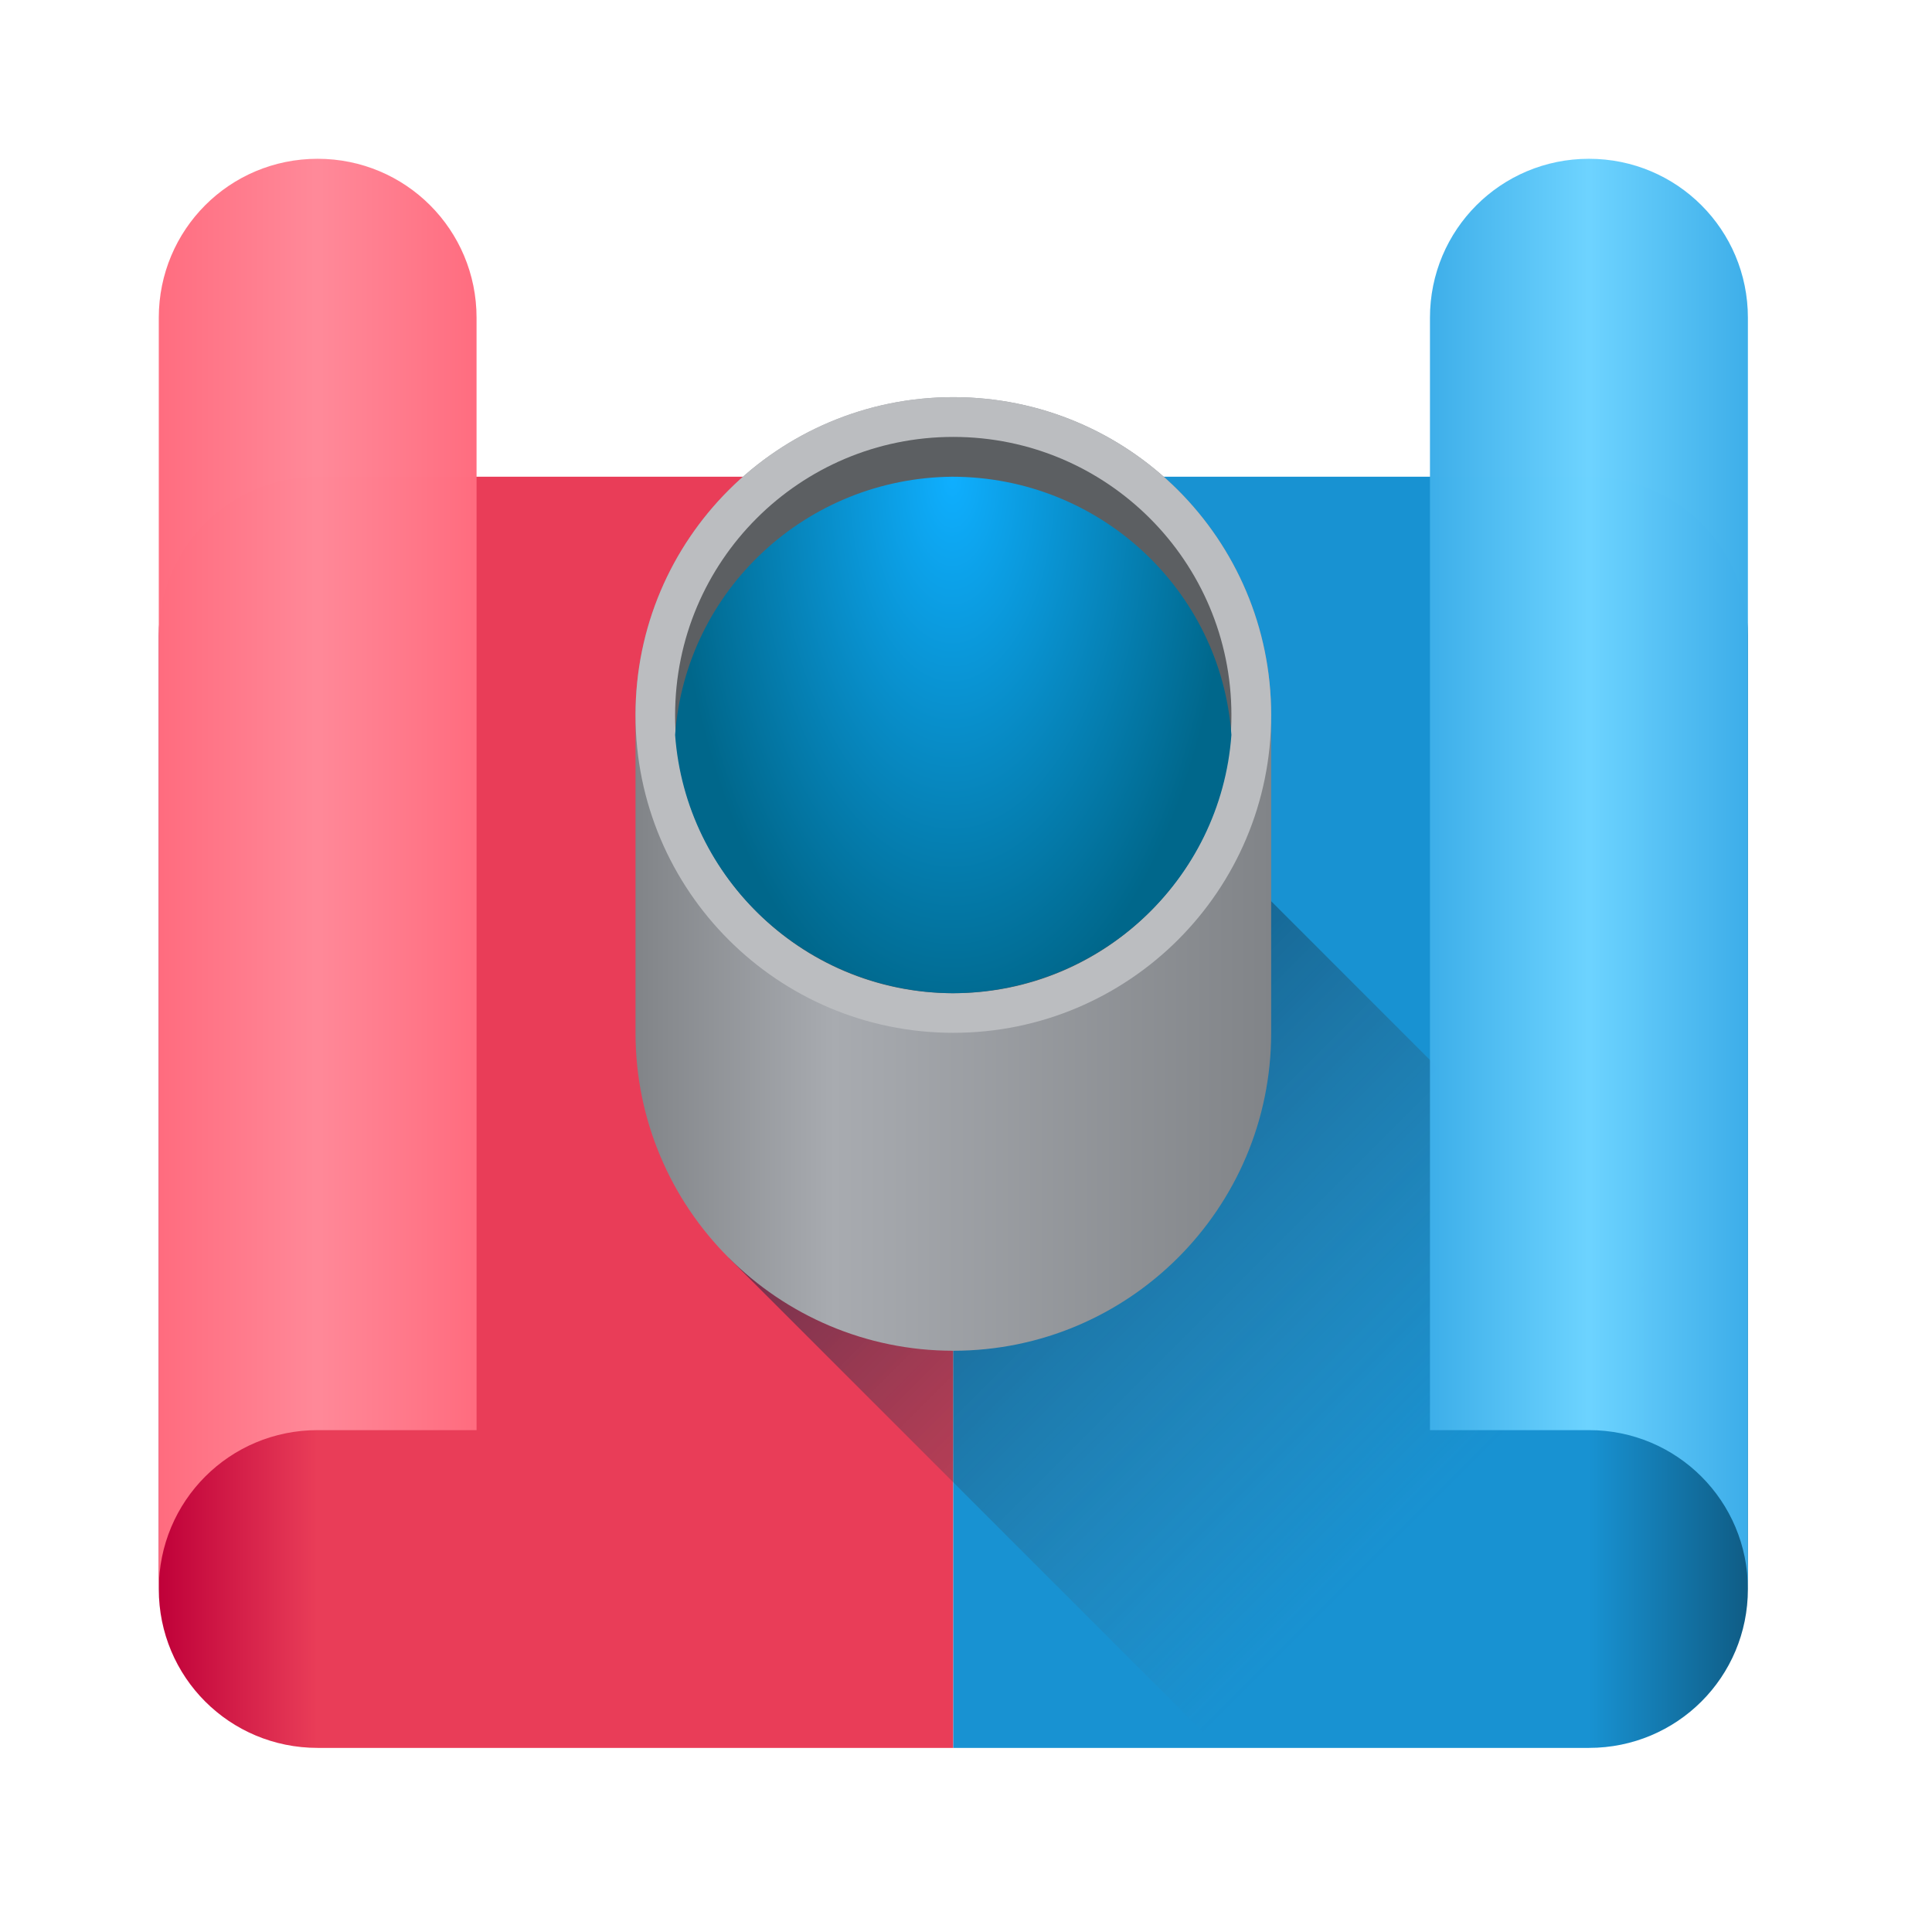
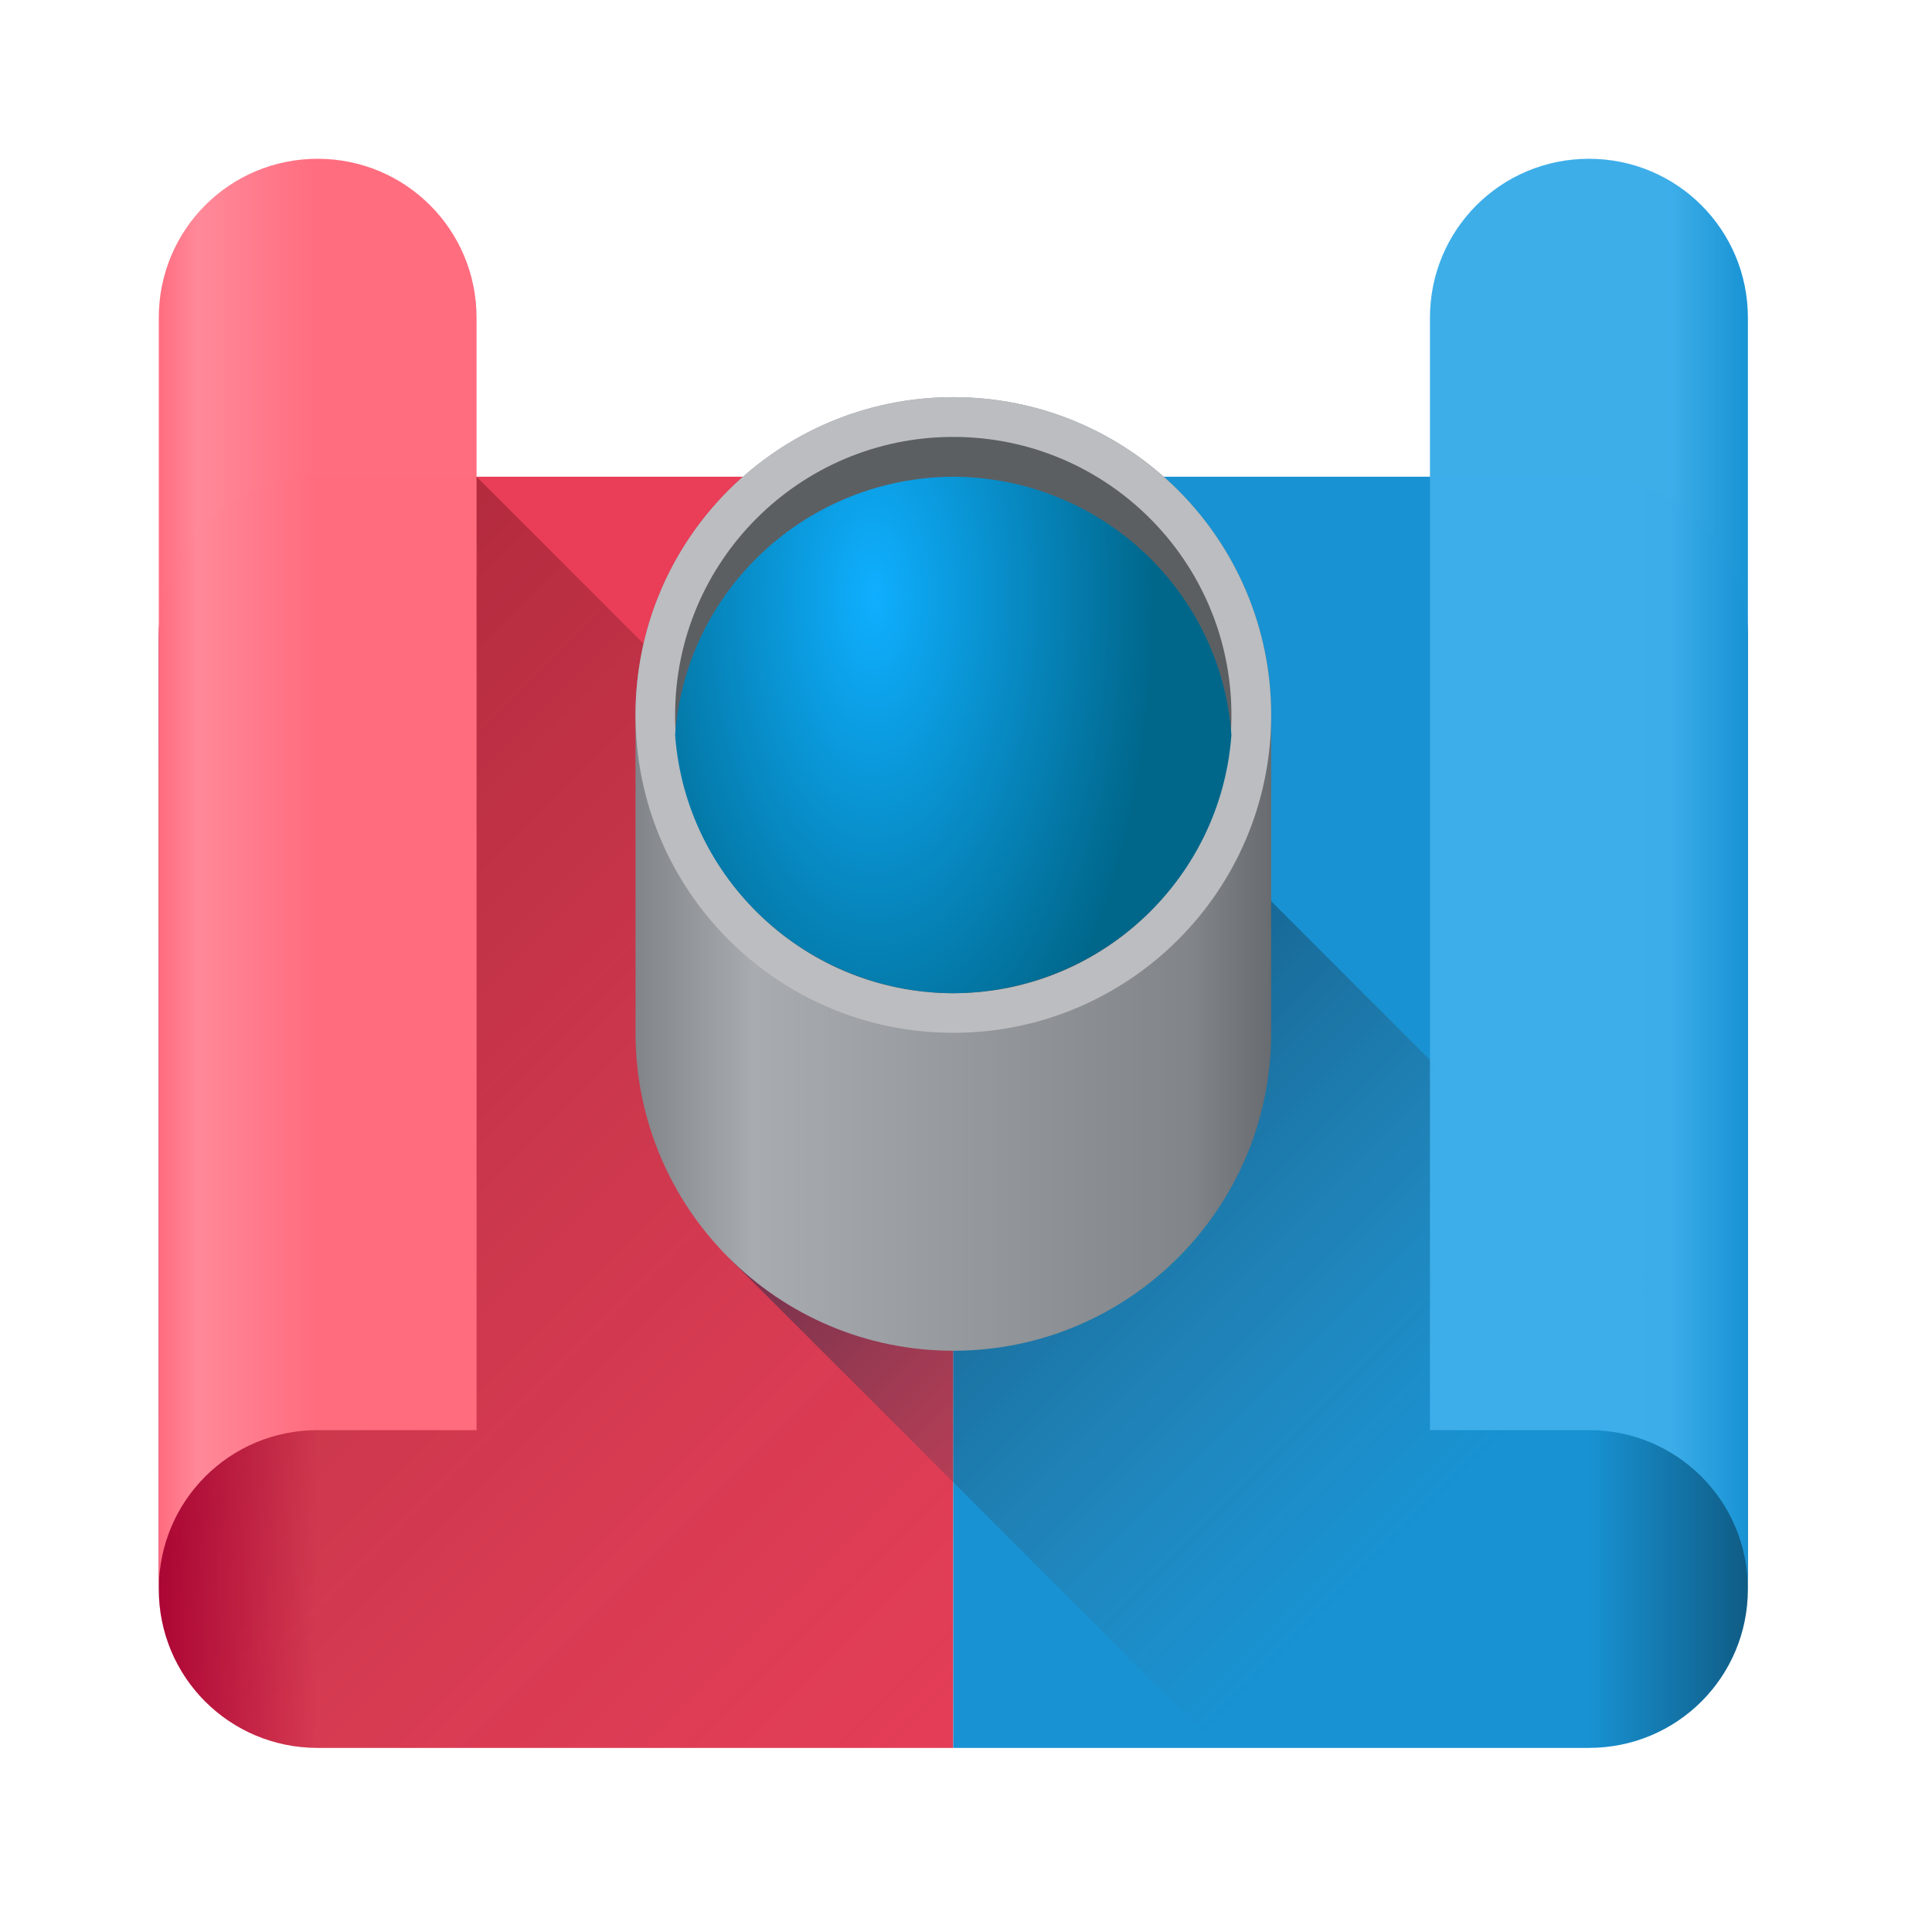
<svg xmlns="http://www.w3.org/2000/svg" width="48px" height="48px" viewBox="0 0 48 48" version="1.1">
  <defs>
    <linearGradient id="linear0" gradientUnits="userSpaceOnUse" x1="21.167" y1="257.842" x2="22.225" y2="257.842" gradientTransform="matrix(3.730419,0,0,3.730419,-75.01639,-934.2222)">
      <stop offset="0" style="stop-color:rgb(74.902%,0%,22.353%);stop-opacity:1;" />
      <stop offset="1" style="stop-color:rgb(91.373%,23.922%,34.51%);stop-opacity:1;" />
    </linearGradient>
-     <linearGradient id="linear1" gradientUnits="userSpaceOnUse" x1="21.167" y1="257.842" x2="31.75" y2="257.842" gradientTransform="matrix(3.730419,0,0,3.730419,-75.01639,-934.2222)">
+     <linearGradient id="linear1" gradientUnits="userSpaceOnUse" x1="21.431" y1="254.967" x2="28.31" y2="261.846" gradientTransform="matrix(3.730419,0,0,3.730419,-75.01639,-934.2222)">
+       <stop offset="0" style="stop-color:rgb(24.314%,0%,0.392%);stop-opacity:0.328;" />
+       <stop offset="1" style="stop-color:rgb(45.882%,28.627%,28.627%);stop-opacity:0;" />
+     </linearGradient>
+     <linearGradient id="linear2" gradientUnits="userSpaceOnUse" x1="21.167" y1="257.842" x2="31.75" y2="257.842" gradientTransform="matrix(3.730419,0,0,3.730419,-75.01639,-934.2222)">
      <stop offset="0" style="stop-color:rgb(9.412%,57.255%,82.353%);stop-opacity:1;" />
      <stop offset="0.1" style="stop-color:rgb(9.412%,57.255%,82.353%);stop-opacity:1;" />
      <stop offset="0.9" style="stop-color:rgb(9.412%,57.255%,82.353%);stop-opacity:1;" />
      <stop offset="1" style="stop-color:rgb(5.882%,36.078%,52.157%);stop-opacity:1;" />
    </linearGradient>
-     <linearGradient id="linear2" gradientUnits="userSpaceOnUse" x1="21.167" y1="256.254" x2="23.283" y2="256.254" gradientTransform="matrix(3.730419,0,0,3.730419,-75.01639,-934.2222)">
+     <linearGradient id="linear3" gradientUnits="userSpaceOnUse" x1="21.167" y1="256.254" x2="22.225" y2="256.254" gradientTransform="matrix(3.730419,0,0,3.730419,-75.01639,-934.2222)">
      <stop offset="0" style="stop-color:rgb(100%,42.353%,49.804%);stop-opacity:0.996;" />
-       <stop offset="0.5" style="stop-color:rgb(100%,53.725%,60%);stop-opacity:0.996;" />
+       <stop offset="0.25" style="stop-color:rgb(100%,53.725%,60%);stop-opacity:0.996;" />
      <stop offset="1" style="stop-color:rgb(100%,42.353%,49.804%);stop-opacity:0.996;" />
    </linearGradient>
-     <linearGradient id="linear3" gradientUnits="userSpaceOnUse" x1="26.326" y1="257.312" x2="30.948" y2="257.312" gradientTransform="matrix(2.637805,2.637805,-2.637805,2.637805,632.6324,-722.8708)">
+     <linearGradient id="linear4" gradientUnits="userSpaceOnUse" x1="26.326" y1="257.312" x2="30.948" y2="257.312" gradientTransform="matrix(2.637805,2.637805,-2.637805,2.637805,632.6324,-722.8708)">
      <stop offset="0" style="stop-color:rgb(0%,13.333%,24.314%);stop-opacity:0.538;" />
      <stop offset="1" style="stop-color:rgb(36.078%,37.255%,38.431%);stop-opacity:0;" />
    </linearGradient>
-     <linearGradient id="linear4" gradientUnits="userSpaceOnUse" x1="29.633" y1="256.254" x2="31.75" y2="256.254" gradientTransform="matrix(3.730419,0,0,3.730419,-75.01639,-934.2222)">
+     <linearGradient id="linear5" gradientUnits="userSpaceOnUse" x1="29.633" y1="256.254" x2="31.75" y2="256.254" gradientTransform="matrix(3.730419,0,0,3.730419,-75.01639,-934.2222)">
      <stop offset="0" style="stop-color:rgb(23.922%,68.235%,91.373%);stop-opacity:0.996;" />
-       <stop offset="0.5" style="stop-color:rgb(42.745%,82.745%,100%);stop-opacity:0.996;" />
-       <stop offset="1" style="stop-color:rgb(23.922%,68.235%,91.373%);stop-opacity:0.996;" />
+       <stop offset="0.75" style="stop-color:rgb(23.922%,68.235%,91.373%);stop-opacity:0.996;" />
+       <stop offset="1" style="stop-color:rgb(9.412%,57.647%,83.137%);stop-opacity:0.996;" />
    </linearGradient>
-     <linearGradient id="linear5" gradientUnits="userSpaceOnUse" x1="24.342" y1="256.254" x2="28.575" y2="256.254" gradientTransform="matrix(3.730419,0,0,3.730419,-75.0164,-934.2222)">
+     <linearGradient id="linear6" gradientUnits="userSpaceOnUse" x1="24.342" y1="256.254" x2="28.575" y2="256.254" gradientTransform="matrix(3.730419,0,0,3.730419,-75.0164,-934.2222)">
      <stop offset="0" style="stop-color:rgb(50.588%,51.765%,53.333%);stop-opacity:1;" />
-       <stop offset="0.312" style="stop-color:rgb(65.882%,67.059%,69.02%);stop-opacity:1;" />
-       <stop offset="1" style="stop-color:rgb(50.588%,51.765%,53.333%);stop-opacity:1;" />
+       <stop offset="0.188" style="stop-color:rgb(65.882%,67.059%,69.02%);stop-opacity:1;" />
+       <stop offset="0.875" style="stop-color:rgb(50.588%,51.765%,53.333%);stop-opacity:1;" />
+       <stop offset="1" style="stop-color:rgb(40.784%,41.961%,43.529%);stop-opacity:1;" />
    </linearGradient>
-     <radialGradient id="radial0" gradientUnits="userSpaceOnUse" cx="26.458" cy="253.344" fx="26.458" fy="253.344" r="1.852" gradientTransform="matrix(-0.00000186845,7.460839,-3.759263,-0.000000927055,976.0466,-185.5581)">
+     <radialGradient id="radial0" gradientUnits="userSpaceOnUse" cx="26.855" cy="253.863" fx="26.855" fy="253.863" r="1.852" gradientTransform="matrix(-0.00000186845,7.460839,-3.759263,-0.000000927055,976.0466,-185.5581)">
      <stop offset="0" style="stop-color:rgb(5.882%,68.627%,100%);stop-opacity:1;" />
      <stop offset="1" style="stop-color:rgb(0%,40.392%,54.51%);stop-opacity:1;" />
    </radialGradient>
  </defs>
-   <g id="surface229">
+   <g id="surface379">
    <path style=" stroke:none;fill-rule:nonzero;fill:url(#linear0);" d="M 7.891 11.844 C 5.703 11.844 3.945 13.605 3.945 15.793 L 3.945 39.48 C 3.945 41.668 5.703 43.426 7.891 43.426 L 23.684 43.426 L 23.684 11.844 Z M 7.891 11.844 " />
-     <path style=" stroke:none;fill-rule:nonzero;fill:url(#linear1);" d="M 23.684 11.844 L 23.684 43.426 L 39.477 43.426 C 41.664 43.426 43.426 41.668 43.426 39.48 L 43.426 15.793 C 43.426 13.605 41.664 11.844 39.477 11.844 Z M 23.684 11.844 " />
-     <path style=" stroke:none;fill-rule:nonzero;fill:url(#linear2);" d="M 7.891 3.945 C 5.703 3.945 3.945 5.707 3.945 7.895 L 3.945 39.48 C 3.945 37.293 5.703 35.531 7.891 35.531 L 11.84 35.531 L 11.84 7.895 C 11.84 5.707 10.078 3.945 7.891 3.945 Z M 7.891 3.945 " />
-     <path style=" stroke:none;fill-rule:nonzero;fill:url(#linear3);" d="M 34.852 47.996 L 18.102 31.246 L 29.27 20.078 L 46.02 36.828 " />
-     <path style=" stroke:none;fill-rule:nonzero;fill:url(#linear4);" d="M 39.477 3.945 C 37.289 3.945 35.527 5.707 35.527 7.895 L 35.527 35.531 L 39.477 35.531 C 41.664 35.531 43.426 37.293 43.426 39.48 L 43.426 7.895 C 43.426 5.707 41.664 3.945 39.477 3.945 Z M 39.477 3.945 " />
-     <path style=" stroke:none;fill-rule:nonzero;fill:url(#linear5);" d="M 23.684 9.867 C 28.047 9.867 31.582 13.402 31.582 17.766 L 31.582 25.66 C 31.582 30.023 28.047 33.559 23.684 33.559 C 19.324 33.559 15.789 30.023 15.789 25.66 L 15.789 17.766 C 15.789 13.402 19.324 9.867 23.684 9.867 Z M 23.684 9.867 " />
+     <path style=" stroke:none;fill-rule:nonzero;fill:url(#linear1);" d="M 7.891 11.844 C 5.703 11.844 3.945 13.605 3.945 15.793 L 3.945 39.48 C 3.945 41.668 5.703 43.426 7.891 43.426 L 23.684 43.426 L 23.684 36.828 L 18.324 31.469 L 23.684 30.883 L 23.684 23.688 L 11.84 11.844 Z M 7.891 11.844 " />
+     <path style=" stroke:none;fill-rule:nonzero;fill:url(#linear2);" d="M 23.684 11.844 L 23.684 43.426 L 39.477 43.426 C 41.664 43.426 43.426 41.668 43.426 39.48 L 43.426 15.793 C 43.426 13.605 41.664 11.844 39.477 11.844 Z M 23.684 11.844 " />
+     <path style=" stroke:none;fill-rule:nonzero;fill:url(#linear3);" d="M 7.891 3.945 C 5.703 3.945 3.945 5.707 3.945 7.895 L 3.945 39.48 C 3.945 37.293 5.703 35.531 7.891 35.531 L 11.84 35.531 L 11.84 7.895 C 11.84 5.707 10.078 3.945 7.891 3.945 Z M 7.891 3.945 " />
+     <path style=" stroke:none;fill-rule:nonzero;fill:url(#linear4);" d="M 34.852 47.996 L 18.102 31.246 L 29.27 20.078 L 46.02 36.828 " />
+     <path style=" stroke:none;fill-rule:nonzero;fill:url(#linear5);" d="M 39.477 3.945 C 37.289 3.945 35.527 5.707 35.527 7.895 L 35.527 35.531 L 39.477 35.531 C 41.664 35.531 43.426 37.293 43.426 39.48 L 43.426 7.895 C 43.426 5.707 41.664 3.945 39.477 3.945 Z M 39.477 3.945 " />
+     <path style=" stroke:none;fill-rule:nonzero;fill:url(#linear6);" d="M 23.684 9.867 C 28.047 9.867 31.582 13.402 31.582 17.766 L 31.582 25.66 C 31.582 30.023 28.047 33.559 23.684 33.559 C 19.324 33.559 15.789 30.023 15.789 25.66 L 15.789 17.766 C 15.789 13.402 19.324 9.867 23.684 9.867 Z M 23.684 9.867 " />
    <path style=" stroke:none;fill-rule:nonzero;fill:rgb(73.333%,74.118%,75.294%);fill-opacity:1;" d="M 31.582 17.766 C 31.582 22.125 28.047 25.66 23.684 25.66 C 19.324 25.66 15.789 22.125 15.789 17.766 C 15.789 13.402 19.324 9.867 23.684 9.867 C 28.047 9.867 31.582 13.402 31.582 17.766 Z M 31.582 17.766 " />
    <path style=" stroke:none;fill-rule:nonzero;fill:rgb(36.078%,37.255%,38.431%);fill-opacity:1;" d="M 30.594 17.766 C 30.594 21.582 27.5 24.676 23.684 24.676 C 19.867 24.676 16.773 21.582 16.773 17.766 C 16.773 13.949 19.867 10.855 23.684 10.855 C 27.5 10.855 30.594 13.949 30.594 17.766 Z M 30.594 17.766 " />
    <path style=" stroke:none;fill-rule:nonzero;fill:url(#radial0);" d="M 23.66 11.844 C 20.031 11.875 17.035 14.668 16.773 18.258 C 17.035 21.852 20.031 24.645 23.66 24.676 C 27.309 24.668 30.332 21.871 30.594 18.258 C 30.332 14.648 27.309 11.848 23.66 11.844 Z M 23.66 11.844 " />
  </g>
</svg>
